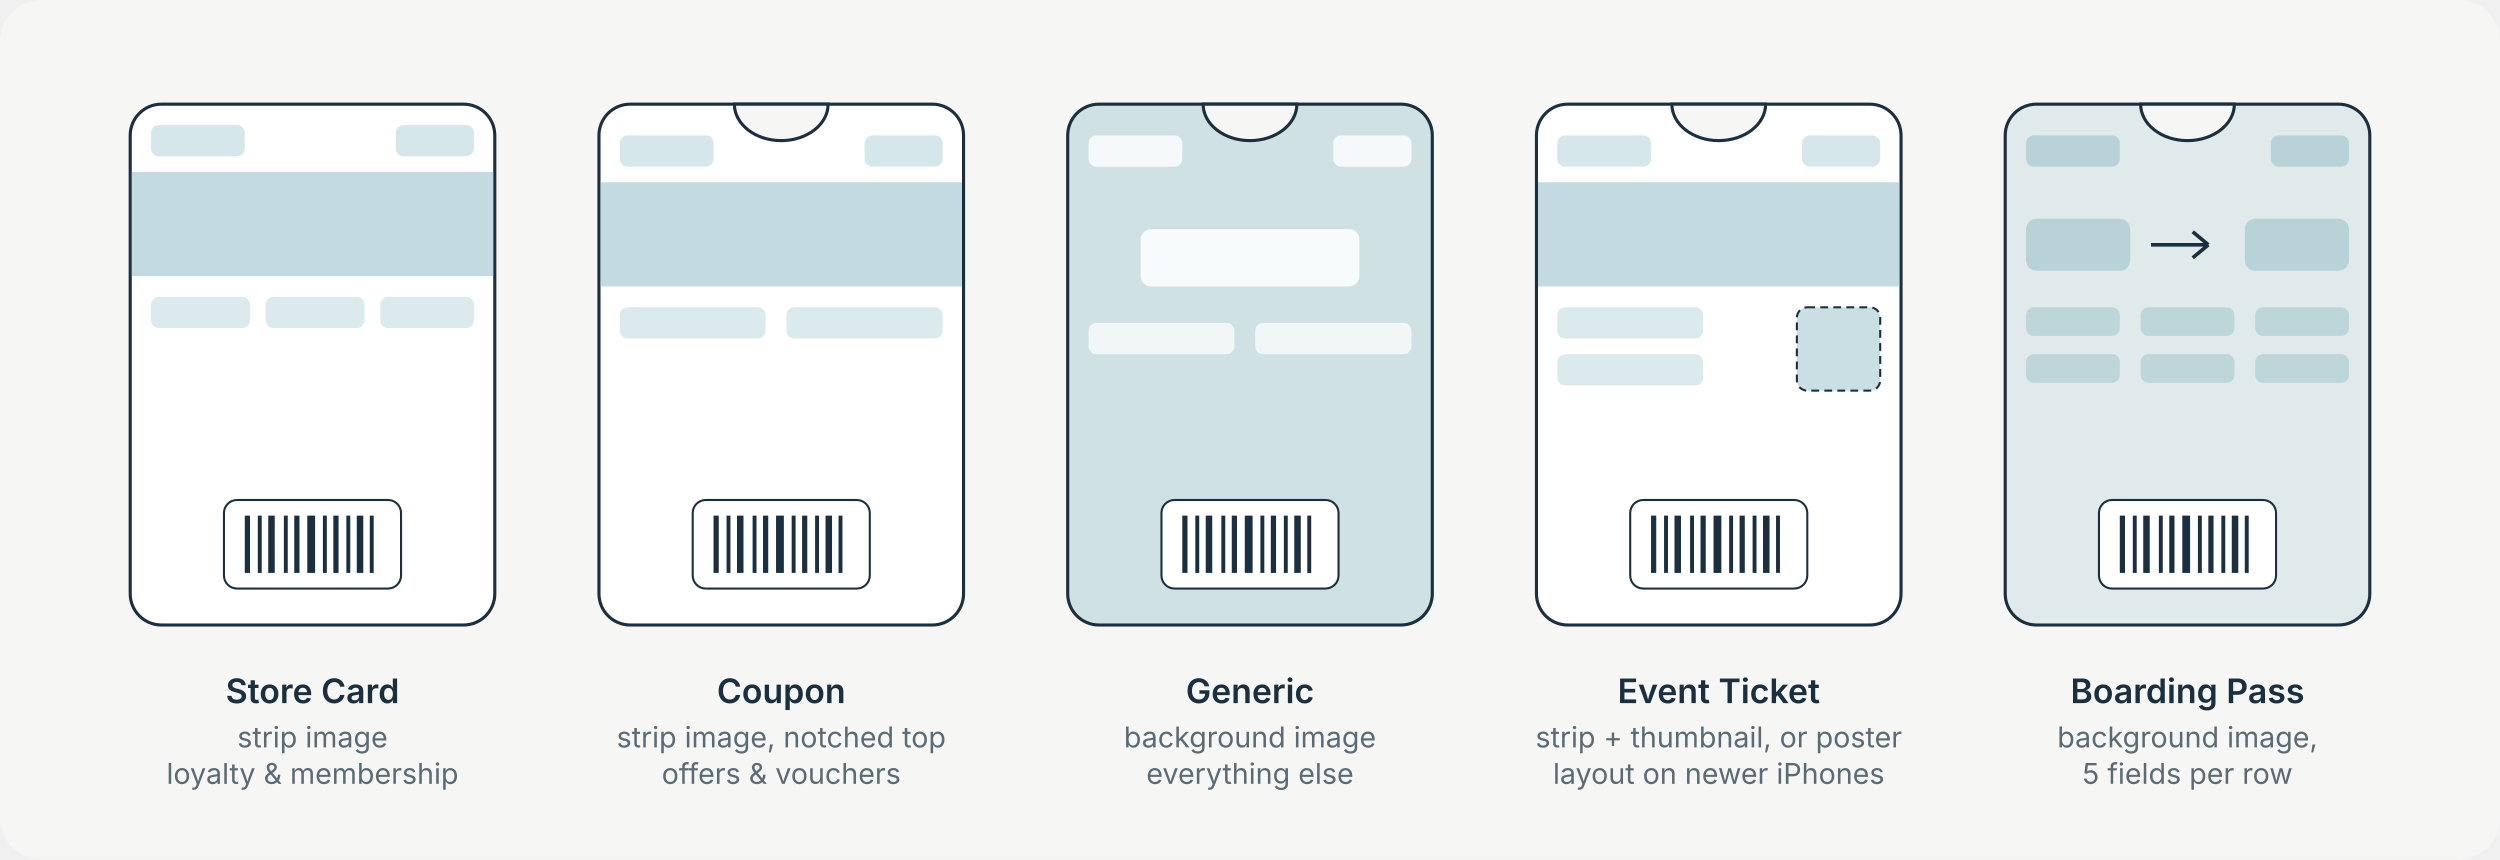
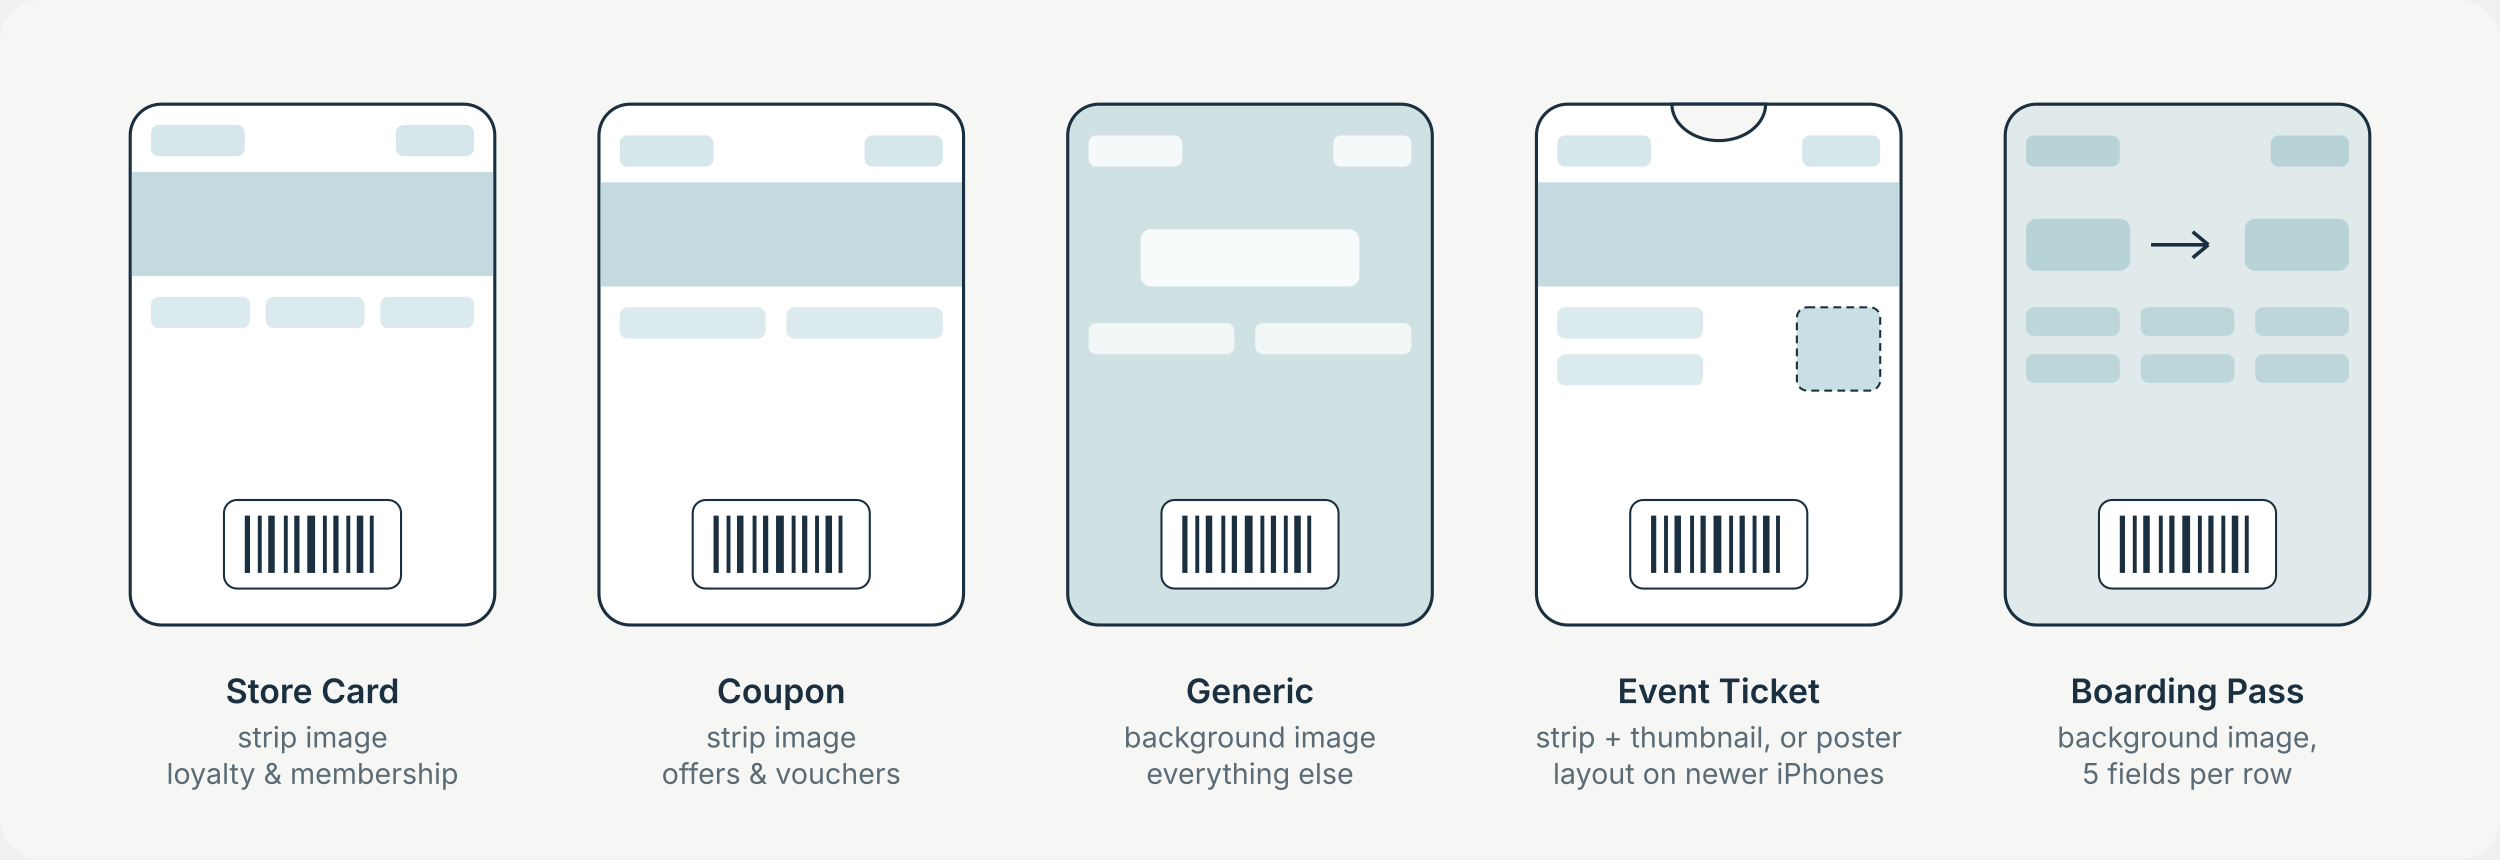
<svg xmlns="http://www.w3.org/2000/svg" width="960" height="330" viewBox="0 0 960 330" fill="none" font-family="Inter, -apple-system, 'Segoe UI', sans-serif">
  <rect width="960" height="330" rx="16" fill="#F6F6F4" />
  <g>
    <rect x="50" y="40" width="140" height="200" rx="12" fill="#ffffff" stroke="#1a2f3f" stroke-width="1.2" />
    <rect x="58" y="48" width="36" height="12" rx="3" fill="#88b9c3" fill-opacity="0.35" />
    <rect x="152" y="48" width="30" height="12" rx="3" fill="#88b9c3" fill-opacity="0.35" />
    <rect x="50.6" y="66" width="138.8" height="40" fill="#88b9c3" fill-opacity="0.5" />
    <rect x="58" y="114" width="38" height="12" rx="3" fill="#88b9c3" fill-opacity="0.3" />
    <rect x="102" y="114" width="38" height="12" rx="3" fill="#88b9c3" fill-opacity="0.3" />
    <rect x="146" y="114" width="36" height="12" rx="3" fill="#88b9c3" fill-opacity="0.3" />
    <rect x="86" y="192" width="68" height="34" rx="5" fill="#ffffff" stroke="#1a2f3f" stroke-width="0.8" />
    <g fill="#1a2f3f">
      <rect x="94" y="198" width="2" height="22" />
      <rect x="99" y="198" width="1.5" height="22" />
      <rect x="103" y="198" width="2.5" height="22" />
      <rect x="109" y="198" width="1.5" height="22" />
      <rect x="113" y="198" width="2" height="22" />
      <rect x="118" y="198" width="3" height="22" />
      <rect x="124" y="198" width="1.5" height="22" />
      <rect x="128" y="198" width="2" height="22" />
      <rect x="133" y="198" width="1.5" height="22" />
      <rect x="137" y="198" width="2.5" height="22" />
      <rect x="142" y="198" width="1.5" height="22" />
    </g>
    <text x="120" y="270" text-anchor="middle" font-size="13" font-weight="600" fill="#1a2f3f">Store Card</text>
    <text x="120" y="287" text-anchor="middle" font-size="11" fill="#5a6b75">strip image</text>
    <text x="120" y="301" text-anchor="middle" font-size="11" fill="#5a6b75">loyalty &amp; membership</text>
  </g>
  <g>
    <rect x="230" y="40" width="140" height="200" rx="12" fill="#ffffff" stroke="#1a2f3f" stroke-width="1.2" />
-     <path d="M 282 40 A 18 14 0 0 0 318 40 Z" fill="#F6F6F4" stroke="#1a2f3f" stroke-width="1.2" />
    <rect x="238" y="52" width="36" height="12" rx="3" fill="#88b9c3" fill-opacity="0.35" />
    <rect x="332" y="52" width="30" height="12" rx="3" fill="#88b9c3" fill-opacity="0.35" />
    <rect x="230.6" y="70" width="138.8" height="40" fill="#88b9c3" fill-opacity="0.5" />
    <rect x="238" y="118" width="56" height="12" rx="3" fill="#88b9c3" fill-opacity="0.3" />
    <rect x="302" y="118" width="60" height="12" rx="3" fill="#88b9c3" fill-opacity="0.3" />
    <rect x="266" y="192" width="68" height="34" rx="5" fill="#ffffff" stroke="#1a2f3f" stroke-width="0.8" />
    <g fill="#1a2f3f">
      <rect x="274" y="198" width="2" height="22" />
      <rect x="279" y="198" width="1.5" height="22" />
      <rect x="283" y="198" width="2.5" height="22" />
      <rect x="289" y="198" width="1.5" height="22" />
      <rect x="293" y="198" width="2" height="22" />
      <rect x="298" y="198" width="3" height="22" />
      <rect x="304" y="198" width="1.5" height="22" />
      <rect x="308" y="198" width="2" height="22" />
      <rect x="313" y="198" width="1.5" height="22" />
      <rect x="317" y="198" width="2.5" height="22" />
      <rect x="322" y="198" width="1.5" height="22" />
    </g>
    <text x="300" y="270" text-anchor="middle" font-size="13" font-weight="600" fill="#1a2f3f">Coupon</text>
-     <text x="300" y="287" text-anchor="middle" font-size="11" fill="#5a6b75">strip image, notched top</text>
+     <text x="300" y="287" text-anchor="middle" font-size="11" fill="#5a6b75">strip image</text>
    <text x="300" y="301" text-anchor="middle" font-size="11" fill="#5a6b75">offers &amp; vouchers</text>
  </g>
  <g>
    <rect x="410" y="40" width="140" height="200" rx="12" fill="#88b9c3" fill-opacity="0.35" stroke="#1a2f3f" stroke-width="1.2" />
-     <path d="M 462 40 A 18 14 0 0 0 498 40 Z" fill="#F6F6F4" stroke="#1a2f3f" stroke-width="1.2" />
    <rect x="418" y="52" width="36" height="12" rx="3" fill="#ffffff" fill-opacity="0.8" />
    <rect x="512" y="52" width="30" height="12" rx="3" fill="#ffffff" fill-opacity="0.8" />
    <rect x="438" y="88" width="84" height="22" rx="4" fill="#ffffff" fill-opacity="0.85" />
    <rect x="418" y="124" width="56" height="12" rx="3" fill="#ffffff" fill-opacity="0.7" />
    <rect x="482" y="124" width="60" height="12" rx="3" fill="#ffffff" fill-opacity="0.7" />
    <rect x="446" y="192" width="68" height="34" rx="5" fill="#ffffff" stroke="#1a2f3f" stroke-width="0.8" />
    <g fill="#1a2f3f">
      <rect x="454" y="198" width="2" height="22" />
      <rect x="459" y="198" width="1.5" height="22" />
      <rect x="463" y="198" width="2.5" height="22" />
      <rect x="469" y="198" width="1.5" height="22" />
      <rect x="473" y="198" width="2" height="22" />
      <rect x="478" y="198" width="3" height="22" />
      <rect x="484" y="198" width="1.5" height="22" />
      <rect x="488" y="198" width="2" height="22" />
      <rect x="493" y="198" width="1.5" height="22" />
      <rect x="497" y="198" width="2.5" height="22" />
      <rect x="502" y="198" width="1.5" height="22" />
    </g>
    <text x="480" y="270" text-anchor="middle" font-size="13" font-weight="600" fill="#1a2f3f">Generic</text>
    <text x="480" y="287" text-anchor="middle" font-size="11" fill="#5a6b75">background image</text>
    <text x="480" y="301" text-anchor="middle" font-size="11" fill="#5a6b75">everything else</text>
  </g>
  <g>
    <rect x="590" y="40" width="140" height="200" rx="12" fill="#ffffff" stroke="#1a2f3f" stroke-width="1.2" />
    <path d="M 642 40 A 18 14 0 0 0 678 40 Z" fill="#F6F6F4" stroke="#1a2f3f" stroke-width="1.2" />
    <rect x="598" y="52" width="36" height="12" rx="3" fill="#88b9c3" fill-opacity="0.35" />
    <rect x="692" y="52" width="30" height="12" rx="3" fill="#88b9c3" fill-opacity="0.35" />
    <rect x="590.6" y="70" width="138.8" height="40" fill="#88b9c3" fill-opacity="0.5" />
    <rect x="598" y="118" width="56" height="12" rx="3" fill="#88b9c3" fill-opacity="0.3" />
    <rect x="690" y="118" width="32" height="32" rx="4" fill="#88b9c3" fill-opacity="0.45" stroke="#1a2f3f" stroke-width="0.8" stroke-dasharray="3 2" />
    <rect x="598" y="136" width="56" height="12" rx="3" fill="#88b9c3" fill-opacity="0.3" />
    <rect x="626" y="192" width="68" height="34" rx="5" fill="#ffffff" stroke="#1a2f3f" stroke-width="0.8" />
    <g fill="#1a2f3f">
      <rect x="634" y="198" width="2" height="22" />
      <rect x="639" y="198" width="1.5" height="22" />
      <rect x="643" y="198" width="2.5" height="22" />
      <rect x="649" y="198" width="1.5" height="22" />
      <rect x="653" y="198" width="2" height="22" />
      <rect x="658" y="198" width="3" height="22" />
      <rect x="664" y="198" width="1.5" height="22" />
      <rect x="668" y="198" width="2" height="22" />
      <rect x="673" y="198" width="1.5" height="22" />
      <rect x="677" y="198" width="2.5" height="22" />
      <rect x="682" y="198" width="1.5" height="22" />
    </g>
    <text x="660" y="270" text-anchor="middle" font-size="13" font-weight="600" fill="#1a2f3f">Event Ticket</text>
    <text x="660" y="287" text-anchor="middle" font-size="11" fill="#5a6b75">strip + thumbnail, or poster</text>
    <text x="660" y="301" text-anchor="middle" font-size="11" fill="#5a6b75">layout on newer iPhones</text>
  </g>
  <g>
    <rect x="770" y="40" width="140" height="200" rx="12" fill="#88b9c3" fill-opacity="0.2" stroke="#1a2f3f" stroke-width="1.2" />
-     <path d="M 822 40 A 18 14 0 0 0 858 40 Z" fill="#F6F6F4" stroke="#1a2f3f" stroke-width="1.2" />
    <rect x="778" y="52" width="36" height="12" rx="3" fill="#88b9c3" fill-opacity="0.45" />
    <rect x="872" y="52" width="30" height="12" rx="3" fill="#88b9c3" fill-opacity="0.45" />
    <rect x="778" y="84" width="40" height="20" rx="4" fill="#88b9c3" fill-opacity="0.45" />
    <rect x="862" y="84" width="40" height="20" rx="4" fill="#88b9c3" fill-opacity="0.45" />
    <path d="M 826 94 h 22 m 0 0 l -6 -5 m 6 5 l -6 5" stroke="#1a2f3f" stroke-width="1.4" fill="none" />
    <rect x="778" y="118" width="36" height="11" rx="3" fill="#88b9c3" fill-opacity="0.4" />
    <rect x="822" y="118" width="36" height="11" rx="3" fill="#88b9c3" fill-opacity="0.4" />
    <rect x="866" y="118" width="36" height="11" rx="3" fill="#88b9c3" fill-opacity="0.4" />
    <rect x="778" y="136" width="36" height="11" rx="3" fill="#88b9c3" fill-opacity="0.4" />
    <rect x="822" y="136" width="36" height="11" rx="3" fill="#88b9c3" fill-opacity="0.4" />
    <rect x="866" y="136" width="36" height="11" rx="3" fill="#88b9c3" fill-opacity="0.4" />
    <rect x="806" y="192" width="68" height="34" rx="5" fill="#ffffff" stroke="#1a2f3f" stroke-width="0.8" />
    <g fill="#1a2f3f">
      <rect x="814" y="198" width="2" height="22" />
      <rect x="819" y="198" width="1.5" height="22" />
      <rect x="823" y="198" width="2.5" height="22" />
      <rect x="829" y="198" width="1.5" height="22" />
      <rect x="833" y="198" width="2" height="22" />
      <rect x="838" y="198" width="3" height="22" />
      <rect x="844" y="198" width="1.5" height="22" />
      <rect x="848" y="198" width="2" height="22" />
      <rect x="853" y="198" width="1.5" height="22" />
      <rect x="857" y="198" width="2.5" height="22" />
      <rect x="862" y="198" width="1.5" height="22" />
    </g>
    <text x="840" y="270" text-anchor="middle" font-size="13" font-weight="600" fill="#1a2f3f">Boarding Pass</text>
    <text x="840" y="287" text-anchor="middle" font-size="11" fill="#5a6b75">background image,</text>
    <text x="840" y="301" text-anchor="middle" font-size="11" fill="#5a6b75">5 fields per row</text>
  </g>
</svg>
